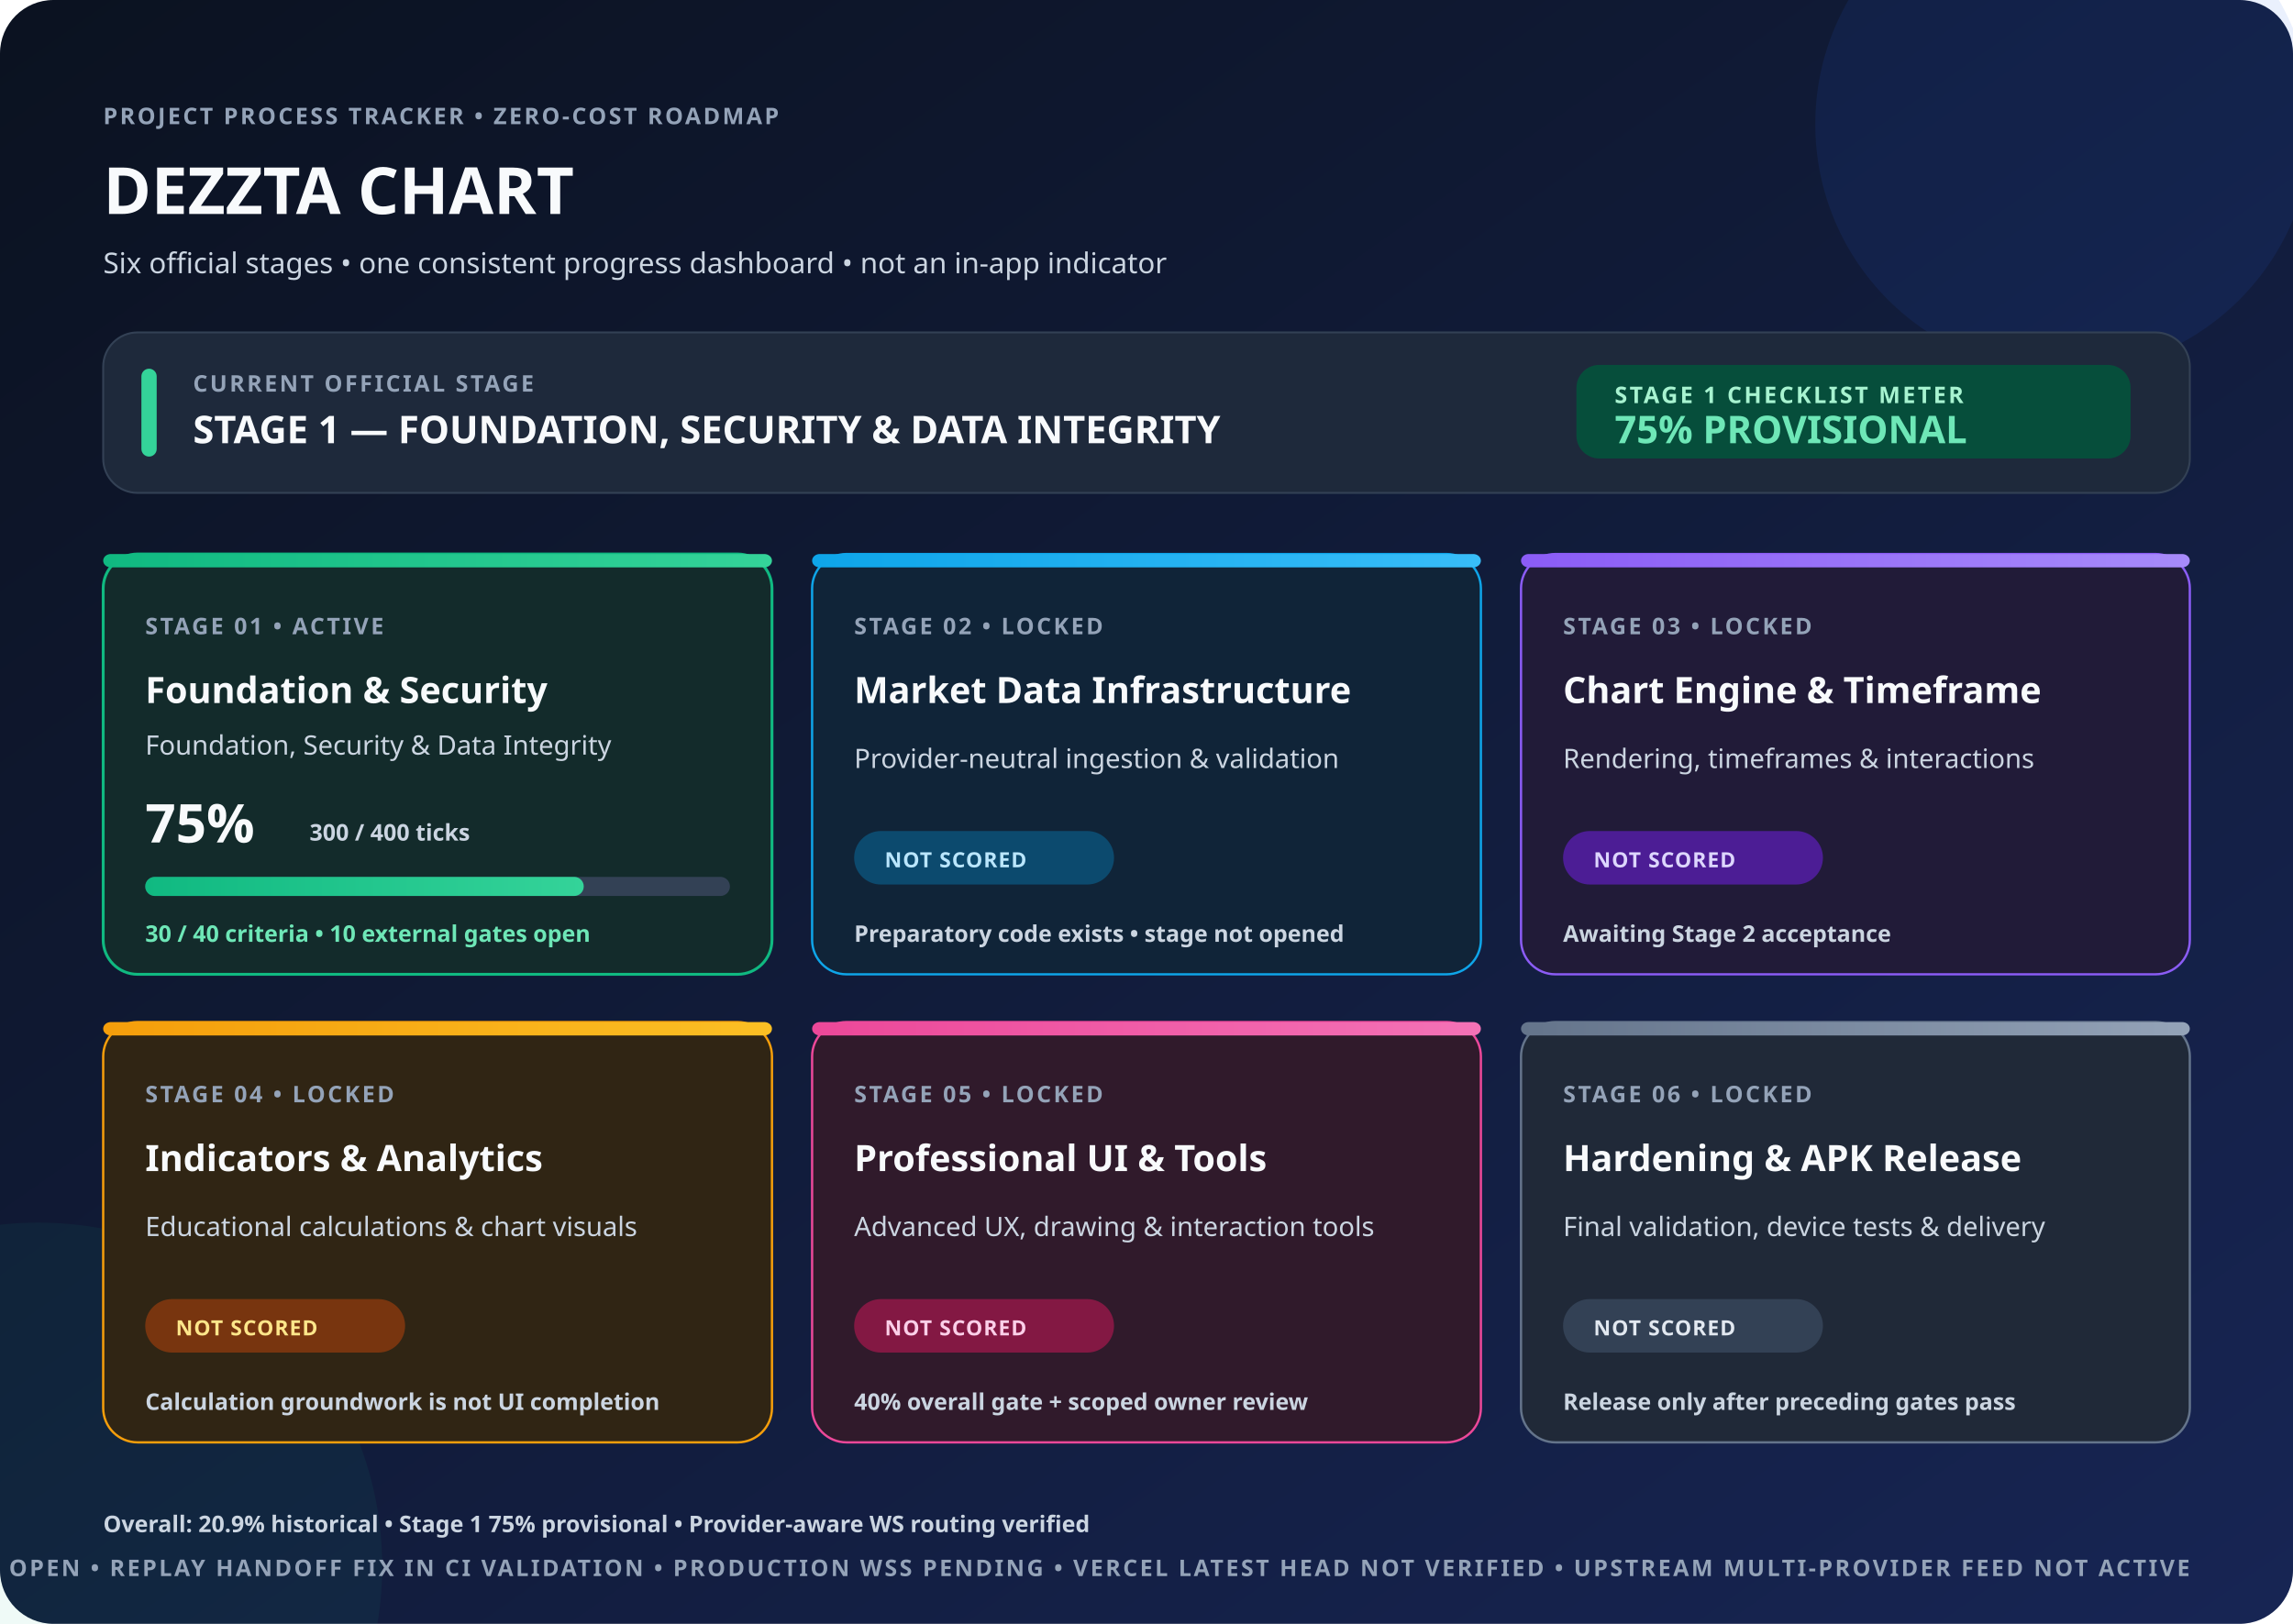
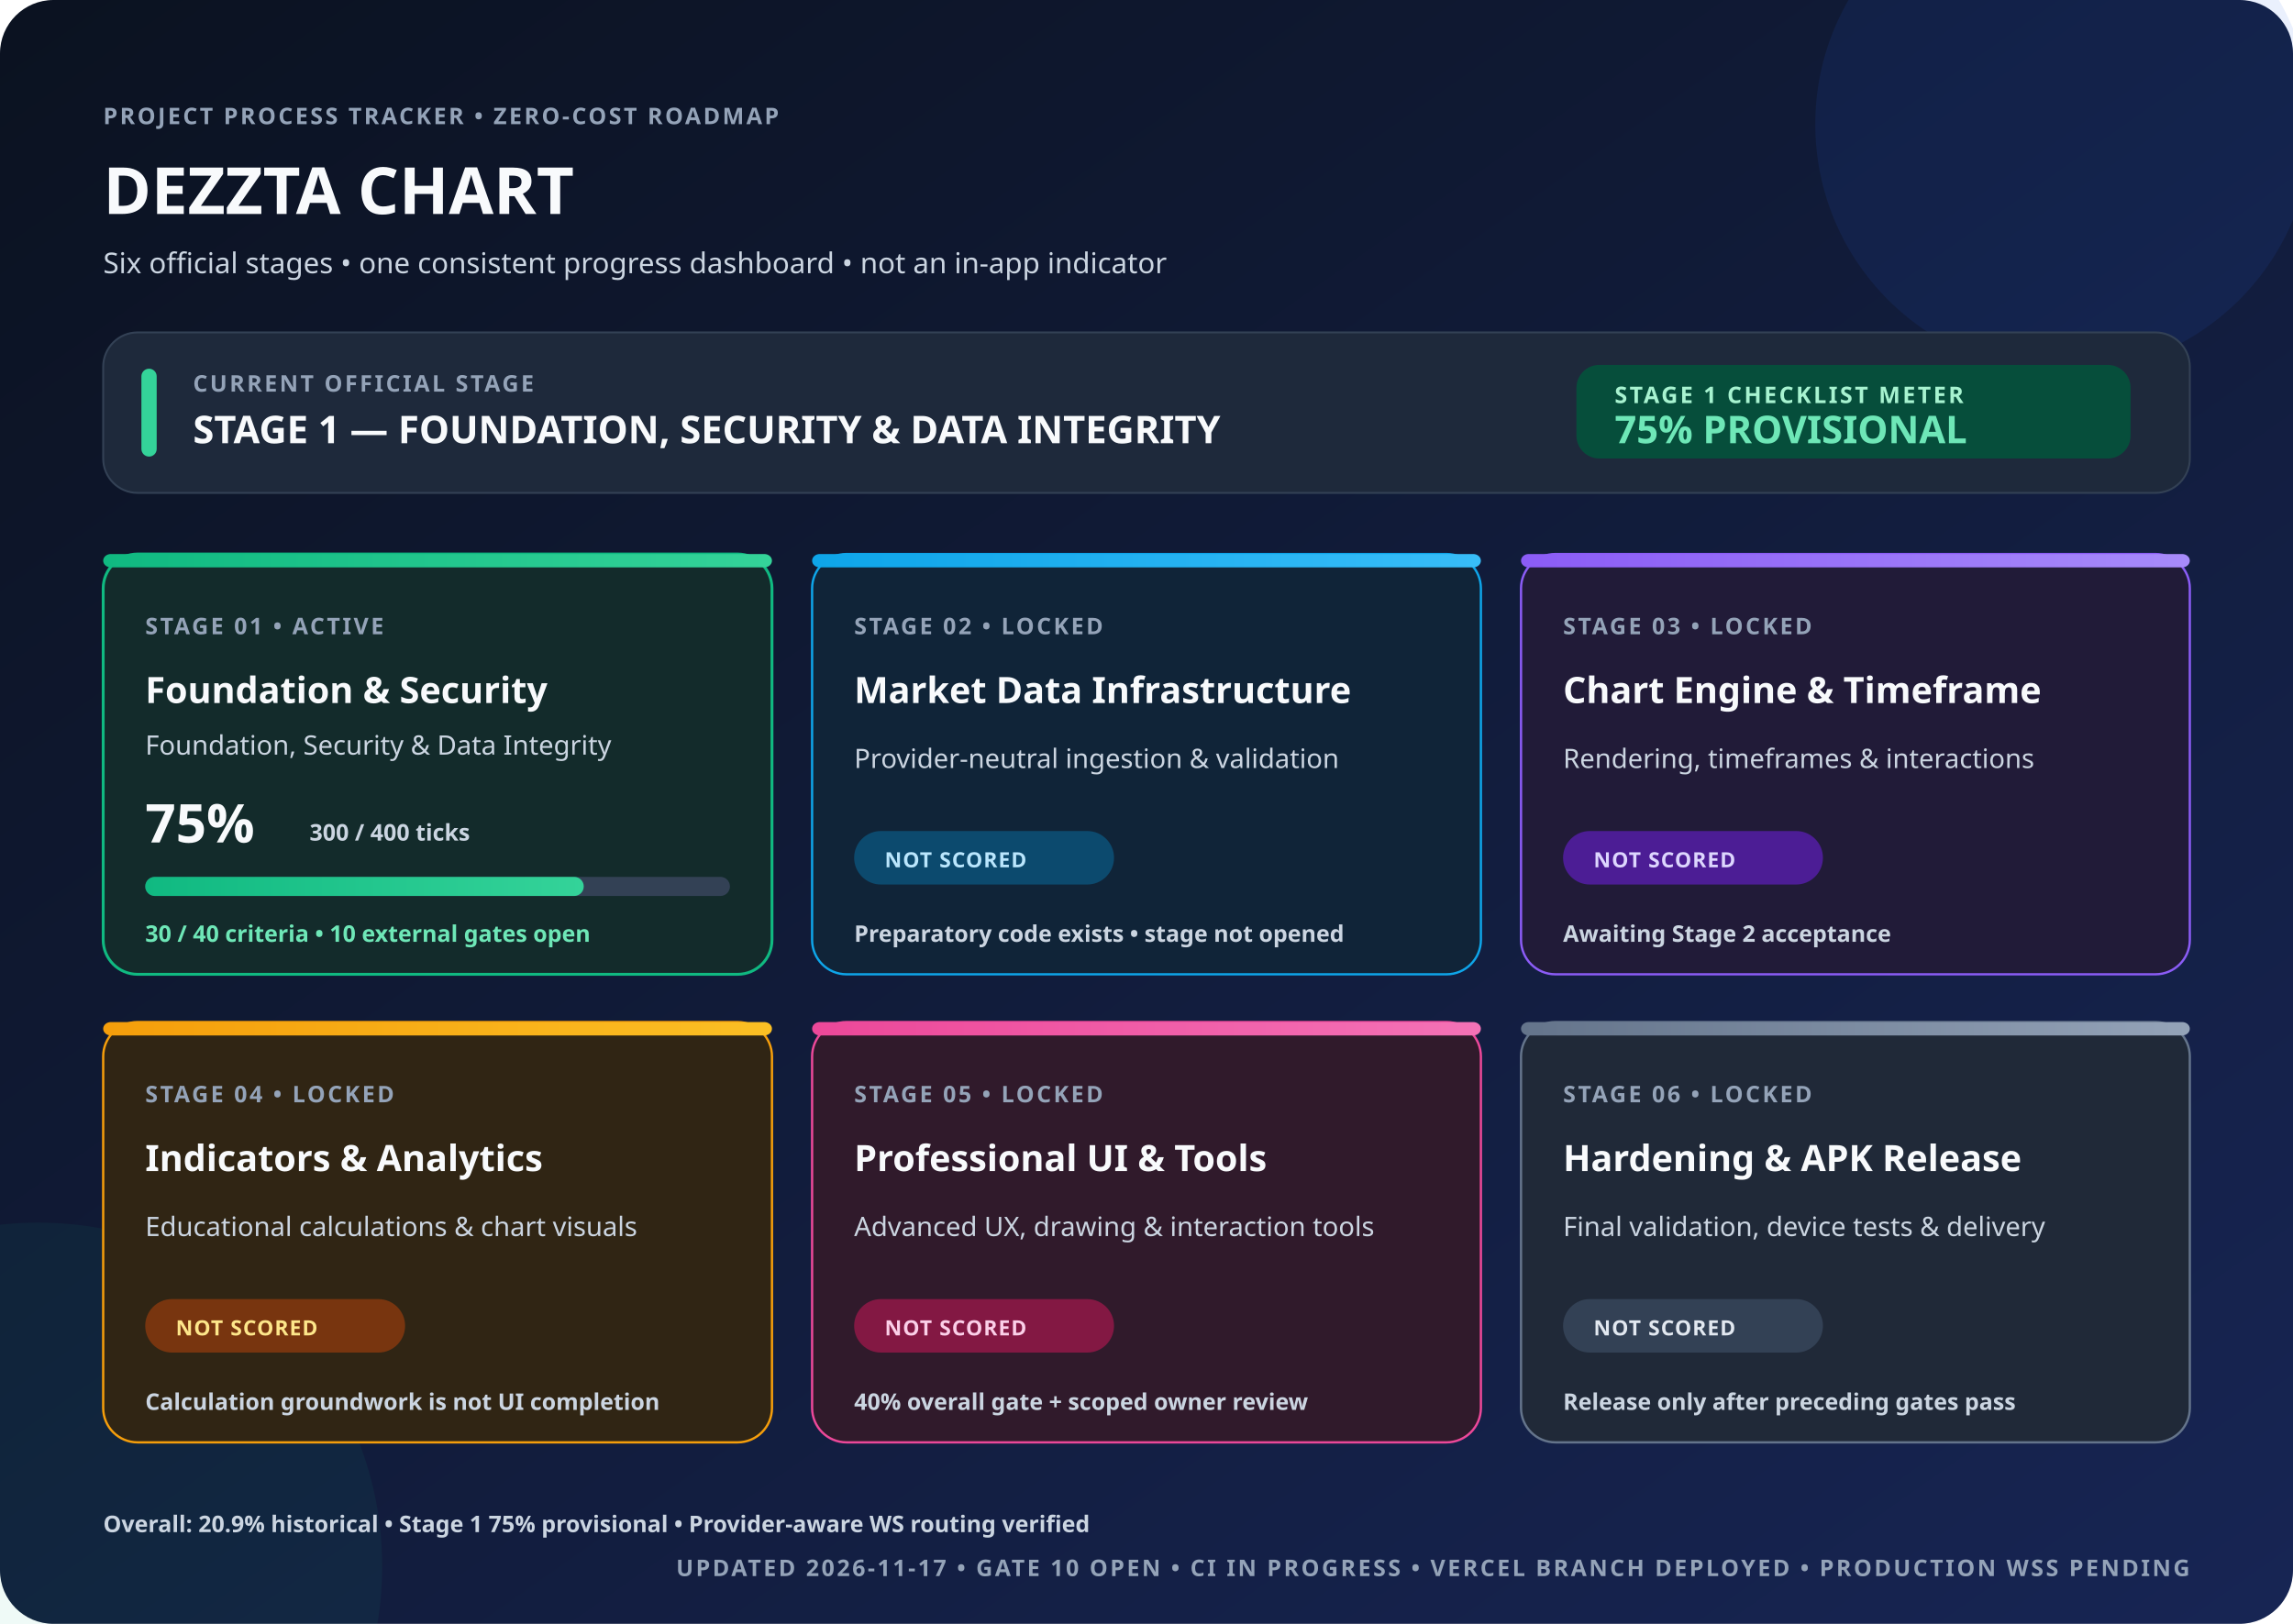
<svg xmlns="http://www.w3.org/2000/svg" width="1200" height="850" viewBox="0 0 1200 850" role="img" aria-labelledby="title desc">
  <defs>
    <linearGradient id="bg" x1="0" y1="0" x2="1" y2="1">
      <stop offset="0" stop-color="#0b1220" />
      <stop offset="1" stop-color="#172554" />
    </linearGradient>
    <linearGradient id="s1" x1="0" y1="0" x2="1" y2="0">
      <stop offset="0" stop-color="#10b981" />
      <stop offset="1" stop-color="#34d399" />
    </linearGradient>
    <linearGradient id="s2" x1="0" y1="0" x2="1" y2="0">
      <stop offset="0" stop-color="#0ea5e9" />
      <stop offset="1" stop-color="#38bdf8" />
    </linearGradient>
    <linearGradient id="s3" x1="0" y1="0" x2="1" y2="0">
      <stop offset="0" stop-color="#8b5cf6" />
      <stop offset="1" stop-color="#a78bfa" />
    </linearGradient>
    <linearGradient id="s4" x1="0" y1="0" x2="1" y2="0">
      <stop offset="0" stop-color="#f59e0b" />
      <stop offset="1" stop-color="#fbbf24" />
    </linearGradient>
    <linearGradient id="s5" x1="0" y1="0" x2="1" y2="0">
      <stop offset="0" stop-color="#ec4899" />
      <stop offset="1" stop-color="#f472b6" />
    </linearGradient>
    <linearGradient id="s6" x1="0" y1="0" x2="1" y2="0">
      <stop offset="0" stop-color="#64748b" />
      <stop offset="1" stop-color="#94a3b8" />
    </linearGradient>
    <style>
    .h{font:700 34px system-ui,sans-serif;fill:#f8fafc}.sub{font:500 15px system-ui,sans-serif;fill:#cbd5e1}
    .k{font:700 12px system-ui,sans-serif;letter-spacing:1.2px;fill:#94a3b8}
    .num{font:800 28px system-ui,sans-serif;fill:#f8fafc}.name{font:700 19px system-ui,sans-serif;fill:#f8fafc}
    .body{font:500 14px system-ui,sans-serif;fill:#cbd5e1}.small{font:600 12px system-ui,sans-serif;fill:#cbd5e1}
    .pill{font:700 11px system-ui,sans-serif;letter-spacing:.5px}
  </style>
  </defs>
  <rect width="1200" height="850" rx="28" fill="url(#bg)" />
  <circle cx="1080" cy="65" r="130" fill="#2563eb" opacity=".10" />
  <circle cx="20" cy="820" r="180" fill="#10b981" opacity=".07" />
  <text x="54" y="65" class="k">PROJECT PROCESS TRACKER • ZERO-COST ROADMAP</text>
  <text x="54" y="112" class="h">DEZZTA CHART</text>
  <text x="54" y="143" class="sub">Six official stages • one consistent progress dashboard • not an in-app indicator</text>
  <rect x="54" y="174" width="1092" height="84" rx="18" fill="#1e293b" stroke="#334155" />
  <rect x="74" y="193" width="8" height="46" rx="4" fill="#34d399" />
  <text x="101" y="205" class="k">CURRENT OFFICIAL STAGE</text>
  <text x="101" y="232" style="font:700 20px system-ui,sans-serif;fill:#f8fafc">STAGE 1 — FOUNDATION, SECURITY &amp; DATA INTEGRITY</text>
  <rect x="825" y="191" width="290" height="49" rx="12" fill="#064e3b" />
  <text x="845" y="211" class="k" style="fill:#a7f3d0">STAGE 1 CHECKLIST METER</text>
  <text x="845" y="232" style="font:800 20px system-ui,sans-serif;fill:#6ee7b7">75% PROVISIONAL</text>
  <g transform="translate(54 290)">
    <rect width="350" height="220" rx="18" fill="#132b2b" stroke="#10b981" stroke-width="1.5" />
    <rect width="350" height="7" rx="4" fill="url(#s1)" />
    <text x="22" y="42" class="k">STAGE 01 • ACTIVE</text>
    <text x="22" y="78" class="name">Foundation &amp; Security</text>
    <text x="22" y="105" class="body">Foundation, Security &amp; Data Integrity</text>
    <text x="22" y="151" class="num">75%</text>
    <text x="108" y="150" class="small">300 / 400 ticks</text>
    <rect x="22" y="169" width="306" height="10" rx="5" fill="#334155" />
    <rect x="22" y="169" width="229.5" height="10" rx="5" fill="url(#s1)" />
    <text x="22" y="203" class="small" style="fill:#6ee7b7">30 / 40 criteria • 10 external gates open</text>
  </g>
  <g transform="translate(425 290)">
    <rect width="350" height="220" rx="18" fill="#102438" stroke="#0ea5e9" stroke-width="1.2" />
    <rect width="350" height="7" rx="4" fill="url(#s2)" />
    <text x="22" y="42" class="k">STAGE 02 • LOCKED</text>
    <text x="22" y="78" class="name">Market Data Infrastructure</text>
    <text x="22" y="112" class="body">Provider-neutral ingestion &amp; validation</text>
    <rect x="22" y="145" width="136" height="28" rx="14" fill="#0c4a6e" />
    <text x="38" y="164" class="pill" fill="#bae6fd">NOT SCORED</text>
    <text x="22" y="203" class="small">Preparatory code exists • stage not opened</text>
  </g>
  <g transform="translate(796 290)">
    <rect width="350" height="220" rx="18" fill="#211b38" stroke="#8b5cf6" stroke-width="1.2" />
    <rect width="350" height="7" rx="4" fill="url(#s3)" />
    <text x="22" y="42" class="k">STAGE 03 • LOCKED</text>
    <text x="22" y="78" class="name">Chart Engine &amp; Timeframe</text>
    <text x="22" y="112" class="body">Rendering, timeframes &amp; interactions</text>
    <rect x="22" y="145" width="136" height="28" rx="14" fill="#4c1d95" />
    <text x="38" y="164" class="pill" fill="#ddd6fe">NOT SCORED</text>
    <text x="22" y="203" class="small">Awaiting Stage 2 acceptance</text>
  </g>
  <g transform="translate(54 535)">
    <rect width="350" height="220" rx="18" fill="#302514" stroke="#f59e0b" stroke-width="1.2" />
    <rect width="350" height="7" rx="4" fill="url(#s4)" />
    <text x="22" y="42" class="k">STAGE 04 • LOCKED</text>
    <text x="22" y="78" class="name">Indicators &amp; Analytics</text>
    <text x="22" y="112" class="body">Educational calculations &amp; chart visuals</text>
    <rect x="22" y="145" width="136" height="28" rx="14" fill="#78350f" />
    <text x="38" y="164" class="pill" fill="#fde68a">NOT SCORED</text>
    <text x="22" y="203" class="small">Calculation groundwork is not UI completion</text>
  </g>
  <g transform="translate(425 535)">
    <rect width="350" height="220" rx="18" fill="#301a2b" stroke="#ec4899" stroke-width="1.2" />
    <rect width="350" height="7" rx="4" fill="url(#s5)" />
    <text x="22" y="42" class="k">STAGE 05 • LOCKED</text>
    <text x="22" y="78" class="name">Professional UI &amp; Tools</text>
    <text x="22" y="112" class="body">Advanced UX, drawing &amp; interaction tools</text>
    <rect x="22" y="145" width="136" height="28" rx="14" fill="#831843" />
    <text x="38" y="164" class="pill" fill="#fbcfe8">NOT SCORED</text>
    <text x="22" y="203" class="small">40% overall gate + scoped owner review</text>
  </g>
  <g transform="translate(796 535)">
    <rect width="350" height="220" rx="18" fill="#202938" stroke="#64748b" stroke-width="1.2" />
    <rect width="350" height="7" rx="4" fill="url(#s6)" />
    <text x="22" y="42" class="k">STAGE 06 • LOCKED</text>
    <text x="22" y="78" class="name">Hardening &amp; APK Release</text>
    <text x="22" y="112" class="body">Final validation, device tests &amp; delivery</text>
    <rect x="22" y="145" width="136" height="28" rx="14" fill="#334155" />
    <text x="38" y="164" class="pill" fill="#e2e8f0">NOT SCORED</text>
    <text x="22" y="203" class="small">Release only after preceding gates pass</text>
  </g>
  <text x="54" y="802" class="small">Overall: 20.9% historical • Stage 1 75% provisional • Provider-aware WS routing verified</text>
-   <text x="1146" y="825" text-anchor="end" class="k">UPDATED 2026-11-17 • GATE 10 OPEN • REPLAY HANDOFF FIX IN CI VALIDATION • PRODUCTION WSS PENDING • VERCEL LATEST HEAD NOT VERIFIED • UPSTREAM MULTI-PROVIDER FEED NOT ACTIVE</text>
+   <text x="1146" y="825" text-anchor="end" class="k">UPDATED 2026-11-17 • GATE 10 OPEN • CI IN PROGRESS • VERCEL BRANCH DEPLOYED • PRODUCTION WSS PENDING</text>
</svg>
